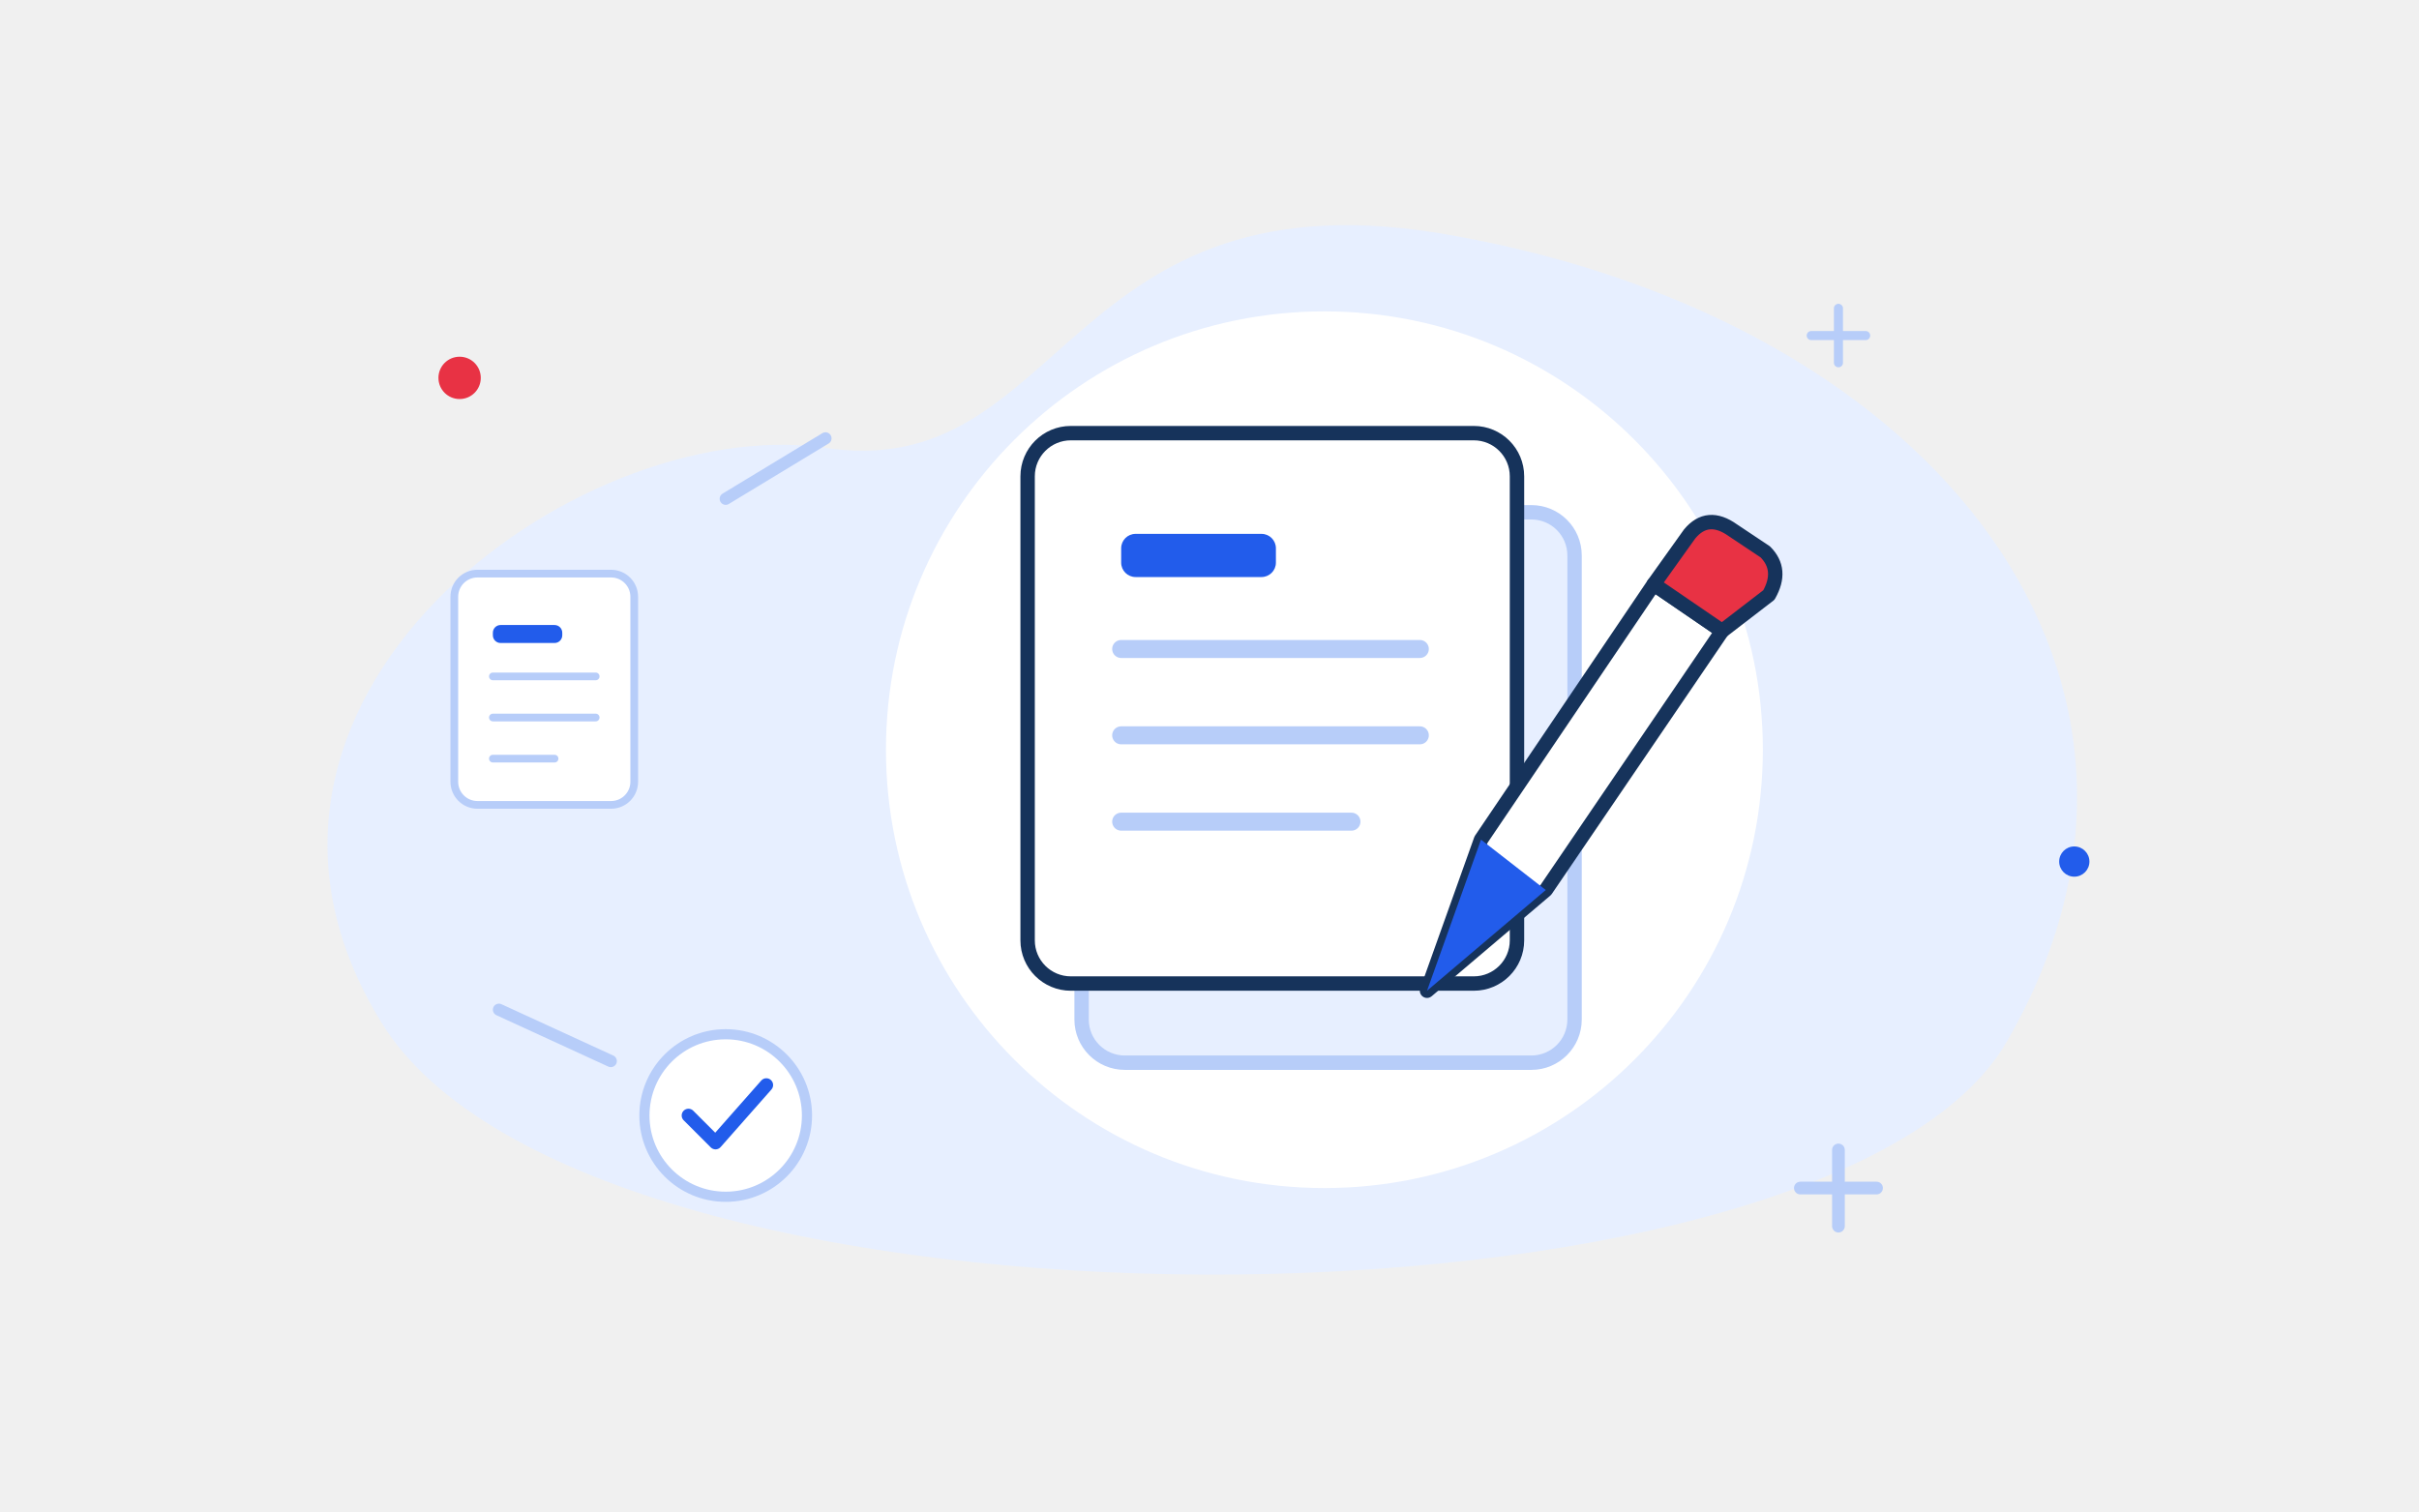
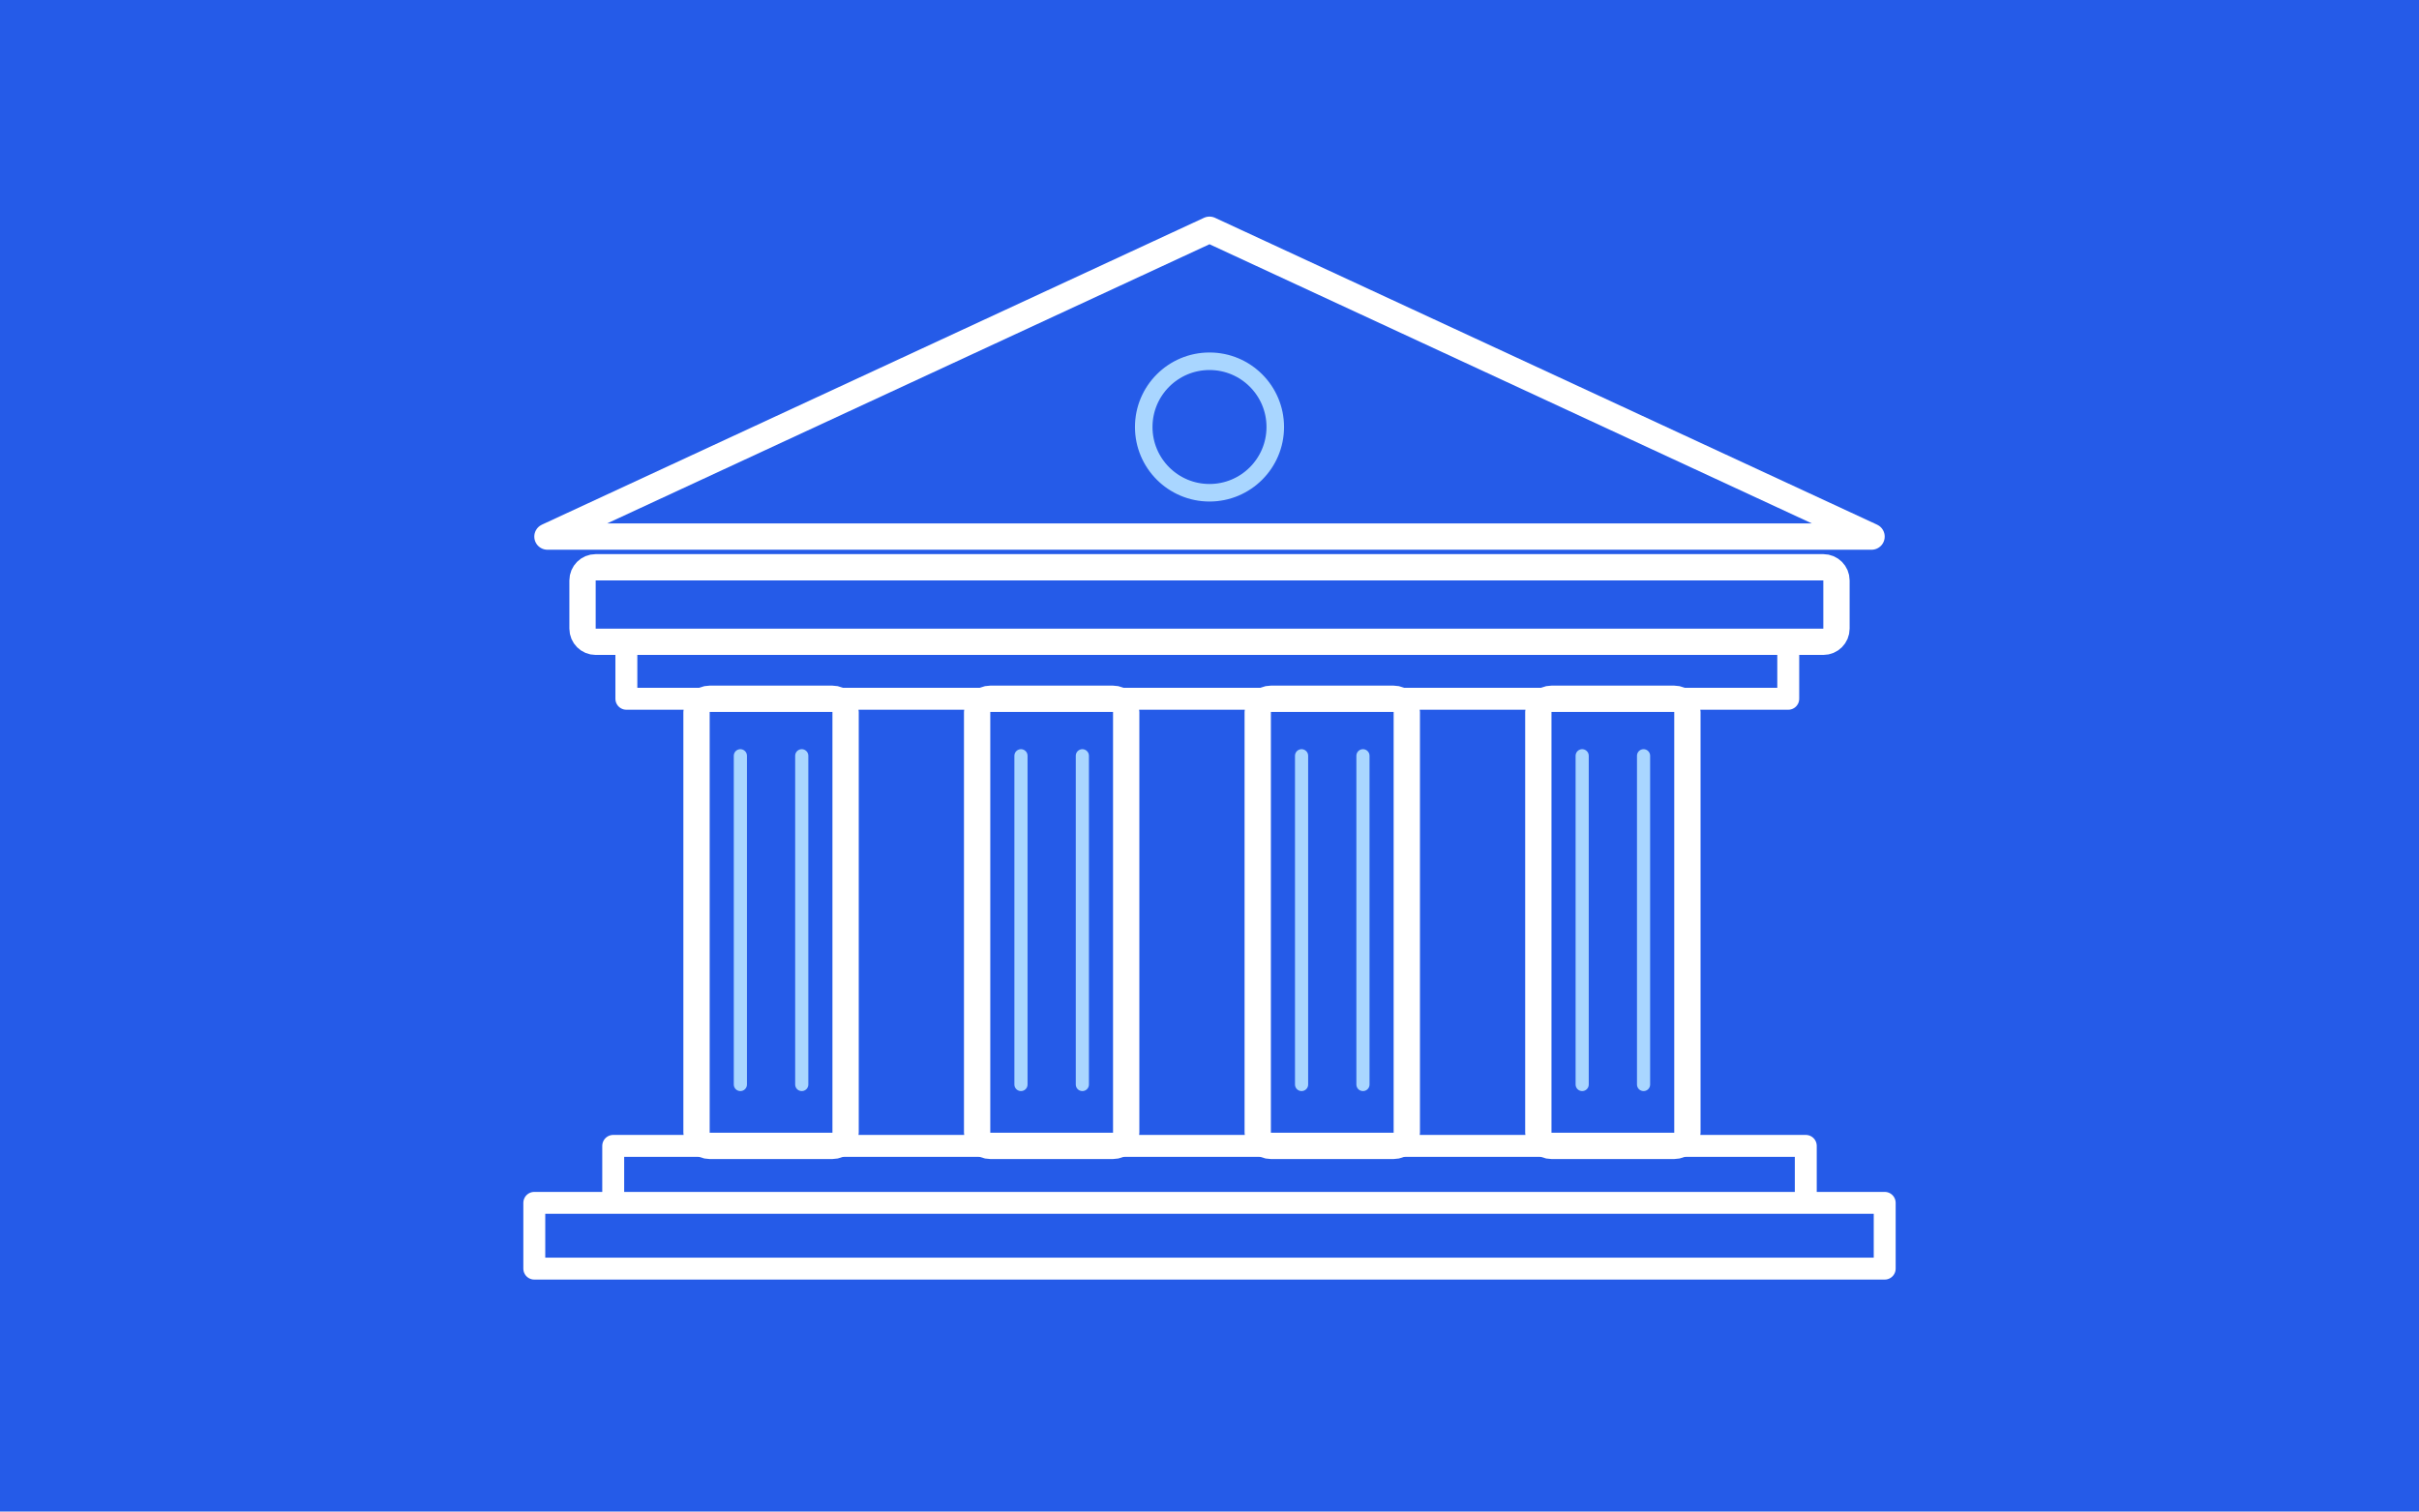
<svg xmlns="http://www.w3.org/2000/svg" viewBox="0 0 800 500" width="800" height="500" fill="none" aria-hidden="true" focusable="false" data-wcs-illustration="10">
-   <path d="M126 338C61 232 190 137 272 148C353 161 351 54 481 78C642 107 732 226 664 344C606 447 194 450 126 338Z" fill="#E7EFFF" />
-   <circle cx="438" cy="248" r="145" fill="#FFFFFF" />
-   <g transform="translate(441 248) scale(1.19)">
-     <rect x="-70" y="-66" width="137" height="153" rx="12" fill="#E7EFFF" stroke="#B7CDF9" stroke-width="4" />
-     <rect x="-85" y="-88" width="136" height="153" rx="12" fill="#FFFFFF" stroke="#16335B" stroke-width="4" />
-     <rect x="-59" y="-60" width="43" height="12" rx="4" fill="#225CEB" />
-     <path d="M-59-28H24M-59-4H24M-59 20H5" fill="none" stroke="#B7CDF9" stroke-width="5" stroke-linecap="round" stroke-linejoin="round" />
-     <path d="M26 67L41 25 89-46 108-33 59 39Z" fill="#FFFFFF" stroke="#16335B" stroke-width="4" stroke-linecap="round" stroke-linejoin="round" />
-     <path d="M89-46L99-60Q104-66 111-61L120-55Q125-50 121-43L108-33Z" fill="#E83244" stroke="#16335B" stroke-width="4" stroke-linecap="round" stroke-linejoin="round" />
-     <path d="M26 67L41 25 59 39Z" fill="#225CEB" />
+   <rect width="800" height="500" fill="#255BE8" />
+   <g transform="translate(110 32.5) scale(1.45)">
+     <path d="M49 100L200 30L351 100Z" fill="none" stroke="#FFFFFF" stroke-width="6" stroke-linecap="round" stroke-linejoin="round" />
+     <circle cx="200" cy="75" r="15" fill="none" stroke="#A9D6FF" stroke-width="4" stroke-linecap="round" stroke-linejoin="round" />
+     <rect x="57" y="107" width="286" height="17" rx="3" fill="none" stroke="#FFFFFF" stroke-width="6" stroke-linecap="round" stroke-linejoin="round" />
+     <rect x="83" y="137" width="34" height="102" rx="3" fill="none" stroke="#FFFFFF" stroke-width="6" stroke-linecap="round" stroke-linejoin="round" />
+     <path d="M93 150V225M107 150V225" fill="none" stroke="#A9D6FF" stroke-width="3" stroke-linecap="round" stroke-linejoin="round" />
+     <rect x="147" y="137" width="34" height="102" rx="3" fill="none" stroke="#FFFFFF" stroke-width="6" stroke-linecap="round" stroke-linejoin="round" />
+     <path d="M157 150V225M171 150V225" fill="none" stroke="#A9D6FF" stroke-width="3" stroke-linecap="round" stroke-linejoin="round" />
+     <rect x="211" y="137" width="34" height="102" rx="3" fill="none" stroke="#FFFFFF" stroke-width="6" stroke-linecap="round" stroke-linejoin="round" />
+     <path d="M221 150V225M235 150V225" fill="none" stroke="#A9D6FF" stroke-width="3" stroke-linecap="round" stroke-linejoin="round" />
+     <rect x="275" y="137" width="34" height="102" rx="3" fill="none" stroke="#FFFFFF" stroke-width="6" stroke-linecap="round" stroke-linejoin="round" />
+     <path d="M285 150V225M299 150V225" fill="none" stroke="#A9D6FF" stroke-width="3" stroke-linecap="round" stroke-linejoin="round" />
+     <path d="M67 124V137H332V124M64 239H336V252H64ZM46 252H354V267H46Z" fill="none" stroke="#FFFFFF" stroke-width="5" stroke-linecap="round" stroke-linejoin="round" />
  </g>
-   <g transform="translate(180 228) scale(0.85)">
-     <rect x="-35" y="-45" width="70" height="90" rx="9" fill="#FFFFFF" stroke="#B7CDF9" stroke-width="3" />
-     <rect x="-20" y="-25" width="27" height="7" rx="3" fill="#225CEB" />
-     <path d="M-20-5H20M-20 11H20M-20 27H4" fill="none" stroke="#B7CDF9" stroke-width="3" stroke-linecap="round" stroke-linejoin="round" />
-   </g>
-   <g transform="translate(240 369) scale(1.12)">
-     <circle cx="0" cy="0" r="24" fill="#FFFFFF" stroke="#B7CDF9" stroke-width="3" />
-     <path d="M-11 0L-3 8 12-9" fill="none" stroke="#225CEB" stroke-width="4" stroke-linecap="round" stroke-linejoin="round" />
-   </g>
-   <path d="M165 334L202 351M240 165L273 145" fill="none" stroke="#B7CDF9" stroke-width="4" stroke-linecap="round" stroke-linejoin="round" />
-   <g transform="translate(608 393) scale(1.4)">
-     <path d="M0-9V9M-9 0H9" fill="none" stroke="#B7CDF9" stroke-width="3" stroke-linecap="round" stroke-linejoin="round" />
-   </g>
-   <g transform="translate(608 111) scale(1)">
-     <path d="M0-9V9M-9 0H9" fill="none" stroke="#B7CDF9" stroke-width="3" stroke-linecap="round" stroke-linejoin="round" />
-   </g>
-   <circle cx="152" cy="125" r="7" fill="#E83244" />
-   <circle cx="686" cy="285" r="5" fill="#225CEB" />
</svg>
